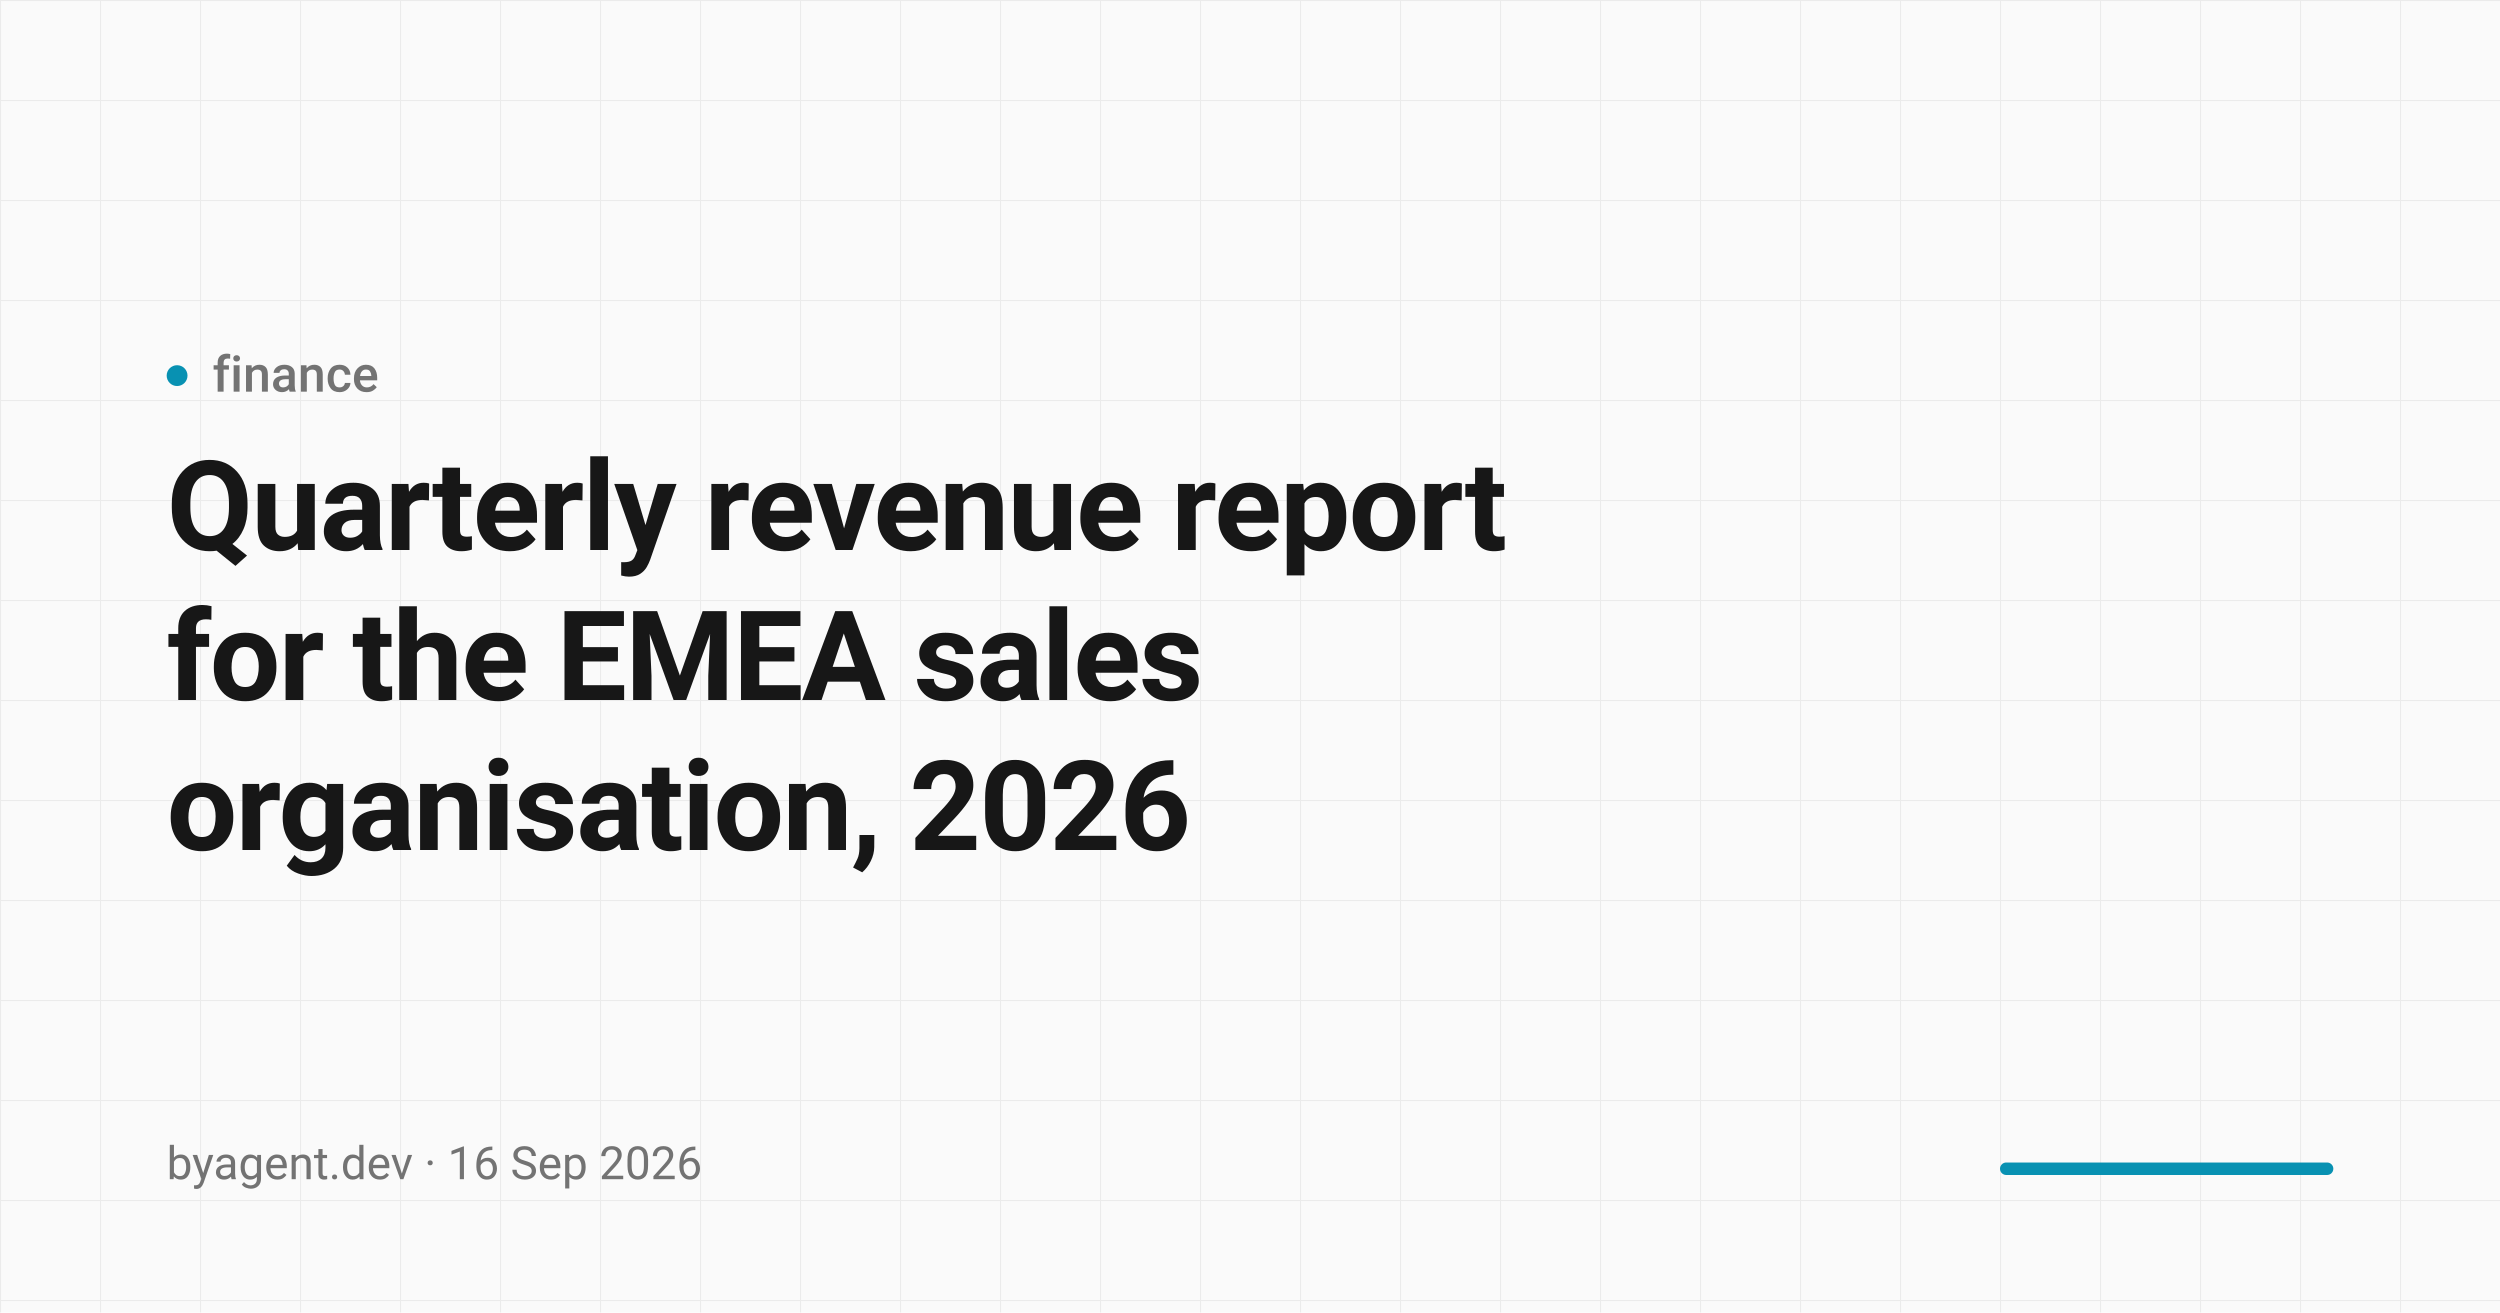
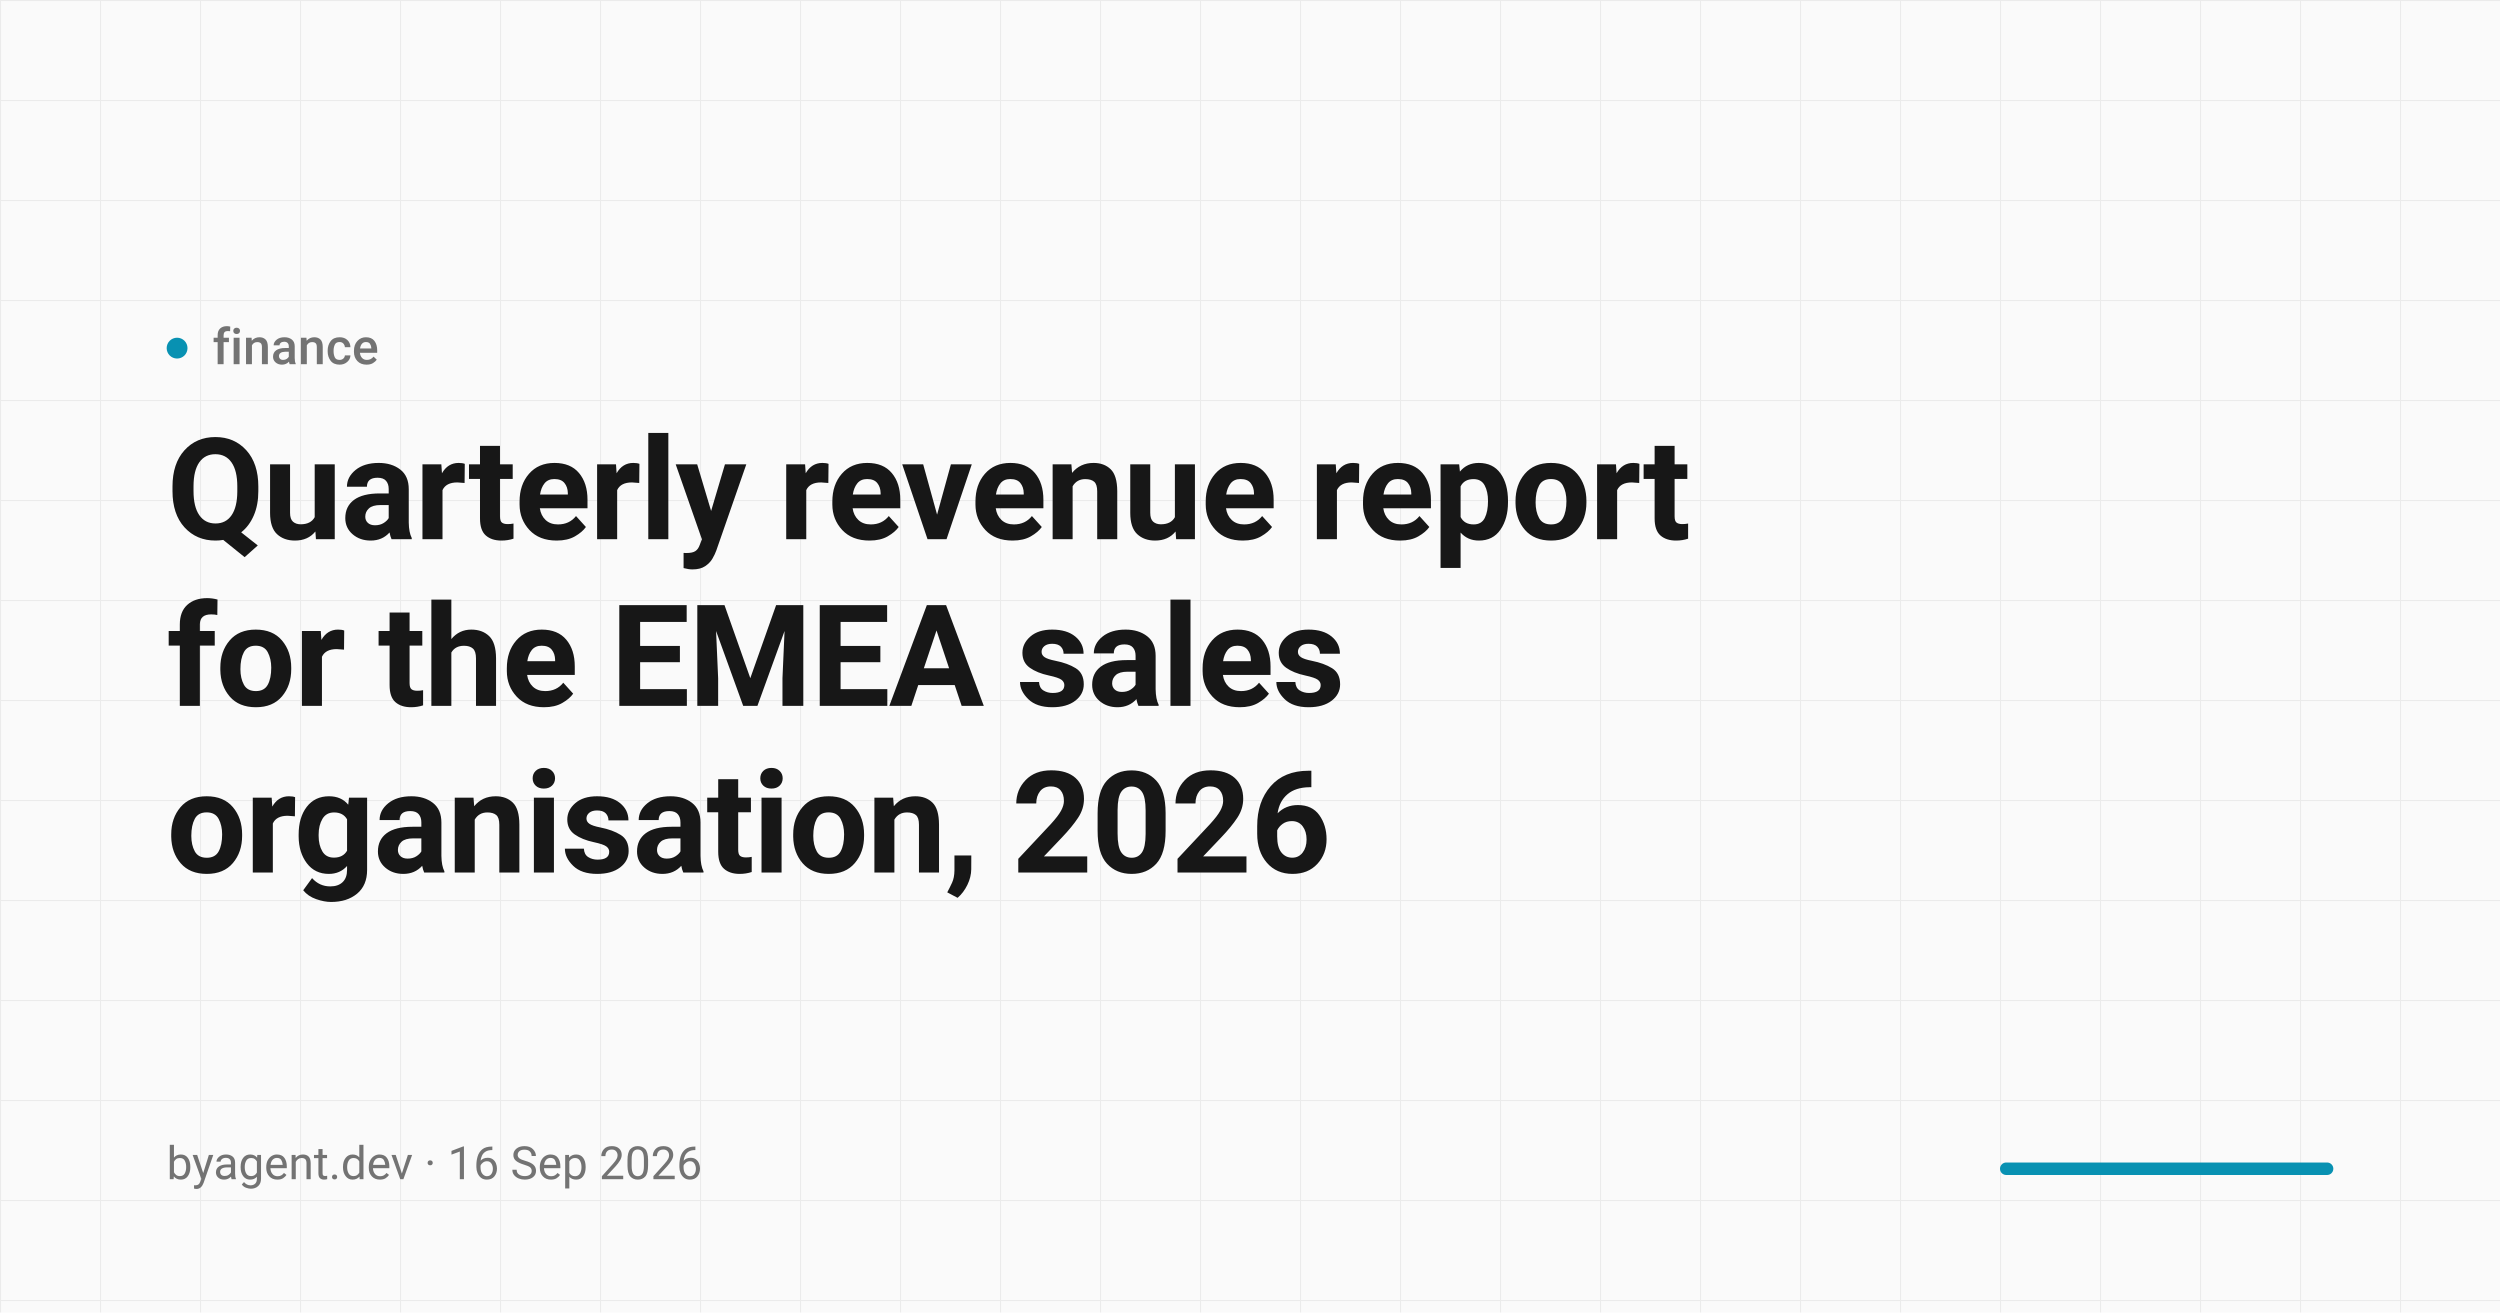
<svg xmlns="http://www.w3.org/2000/svg" viewBox="0 0 1200 630" width="1200" height="630" role="img">
  <rect width="1200" height="630" fill="#fafafa" />
  <defs>
    <pattern id="p" width="48.0" height="48.0" patternUnits="userSpaceOnUse">
      <path d="M48.0 0H0V48.0" fill="none" stroke="#171717" stroke-width="1" opacity="0.07" />
    </pattern>
  </defs>
  <rect width="1200" height="630" fill="url(#p)" />
-   <circle cx="85.0" cy="180.3" r="5" fill="#0891b2" />
-   <text x="102.0" y="188.0" font-family="-apple-system, BlinkMacSystemFont, 'Segoe UI', Roboto, Helvetica, Arial, sans-serif" font-size="24.0" font-weight="500" fill="#737373">finance</text>
-   <text x="80.0" y="264.0" font-family="-apple-system, BlinkMacSystemFont, 'Segoe UI', Roboto, Helvetica, Arial, sans-serif" font-size="60.0" font-weight="600" letter-spacing="-0.8" fill="#171717">Quarterly revenue report</text>
-   <text x="80.0" y="336.0" font-family="-apple-system, BlinkMacSystemFont, 'Segoe UI', Roboto, Helvetica, Arial, sans-serif" font-size="60.0" font-weight="600" letter-spacing="-0.8" fill="#171717">for the EMEA sales</text>
-   <text x="80.0" y="408.0" font-family="-apple-system, BlinkMacSystemFont, 'Segoe UI', Roboto, Helvetica, Arial, sans-serif" font-size="60.0" font-weight="600" letter-spacing="-0.8" fill="#171717">organisation, 2026</text>
+   <circle cx="85.0" cy="167.1" r="5" fill="#0891b2" />
+   <text x="102.0" y="174.8" font-family="-apple-system, BlinkMacSystemFont, 'Segoe UI', Roboto, Helvetica, Arial, sans-serif" font-size="24.0" font-weight="500" fill="#737373">finance</text>
+   <text x="80.0" y="258.8" font-family="-apple-system, BlinkMacSystemFont, 'Segoe UI', Roboto, Helvetica, Arial, sans-serif" font-size="68.0" font-weight="600" letter-spacing="-0.8" fill="#171717">Quarterly revenue report</text>
+   <text x="80.0" y="338.8" font-family="-apple-system, BlinkMacSystemFont, 'Segoe UI', Roboto, Helvetica, Arial, sans-serif" font-size="68.0" font-weight="600" letter-spacing="-0.8" fill="#171717">for the EMEA sales</text>
+   <text x="80.0" y="418.8" font-family="-apple-system, BlinkMacSystemFont, 'Segoe UI', Roboto, Helvetica, Arial, sans-serif" font-size="68.0" font-weight="600" letter-spacing="-0.8" fill="#171717">organisation, 2026</text>
  <text x="80.0" y="566.0" font-family="-apple-system, BlinkMacSystemFont, 'Segoe UI', Roboto, Helvetica, Arial, sans-serif" font-size="22.0" fill="#737373">byagent.dev · 16 Sep 2026</text>
  <rect x="960.0" y="558.0" width="160.0" height="6.0" rx="3" fill="#0891b2" />
</svg>
